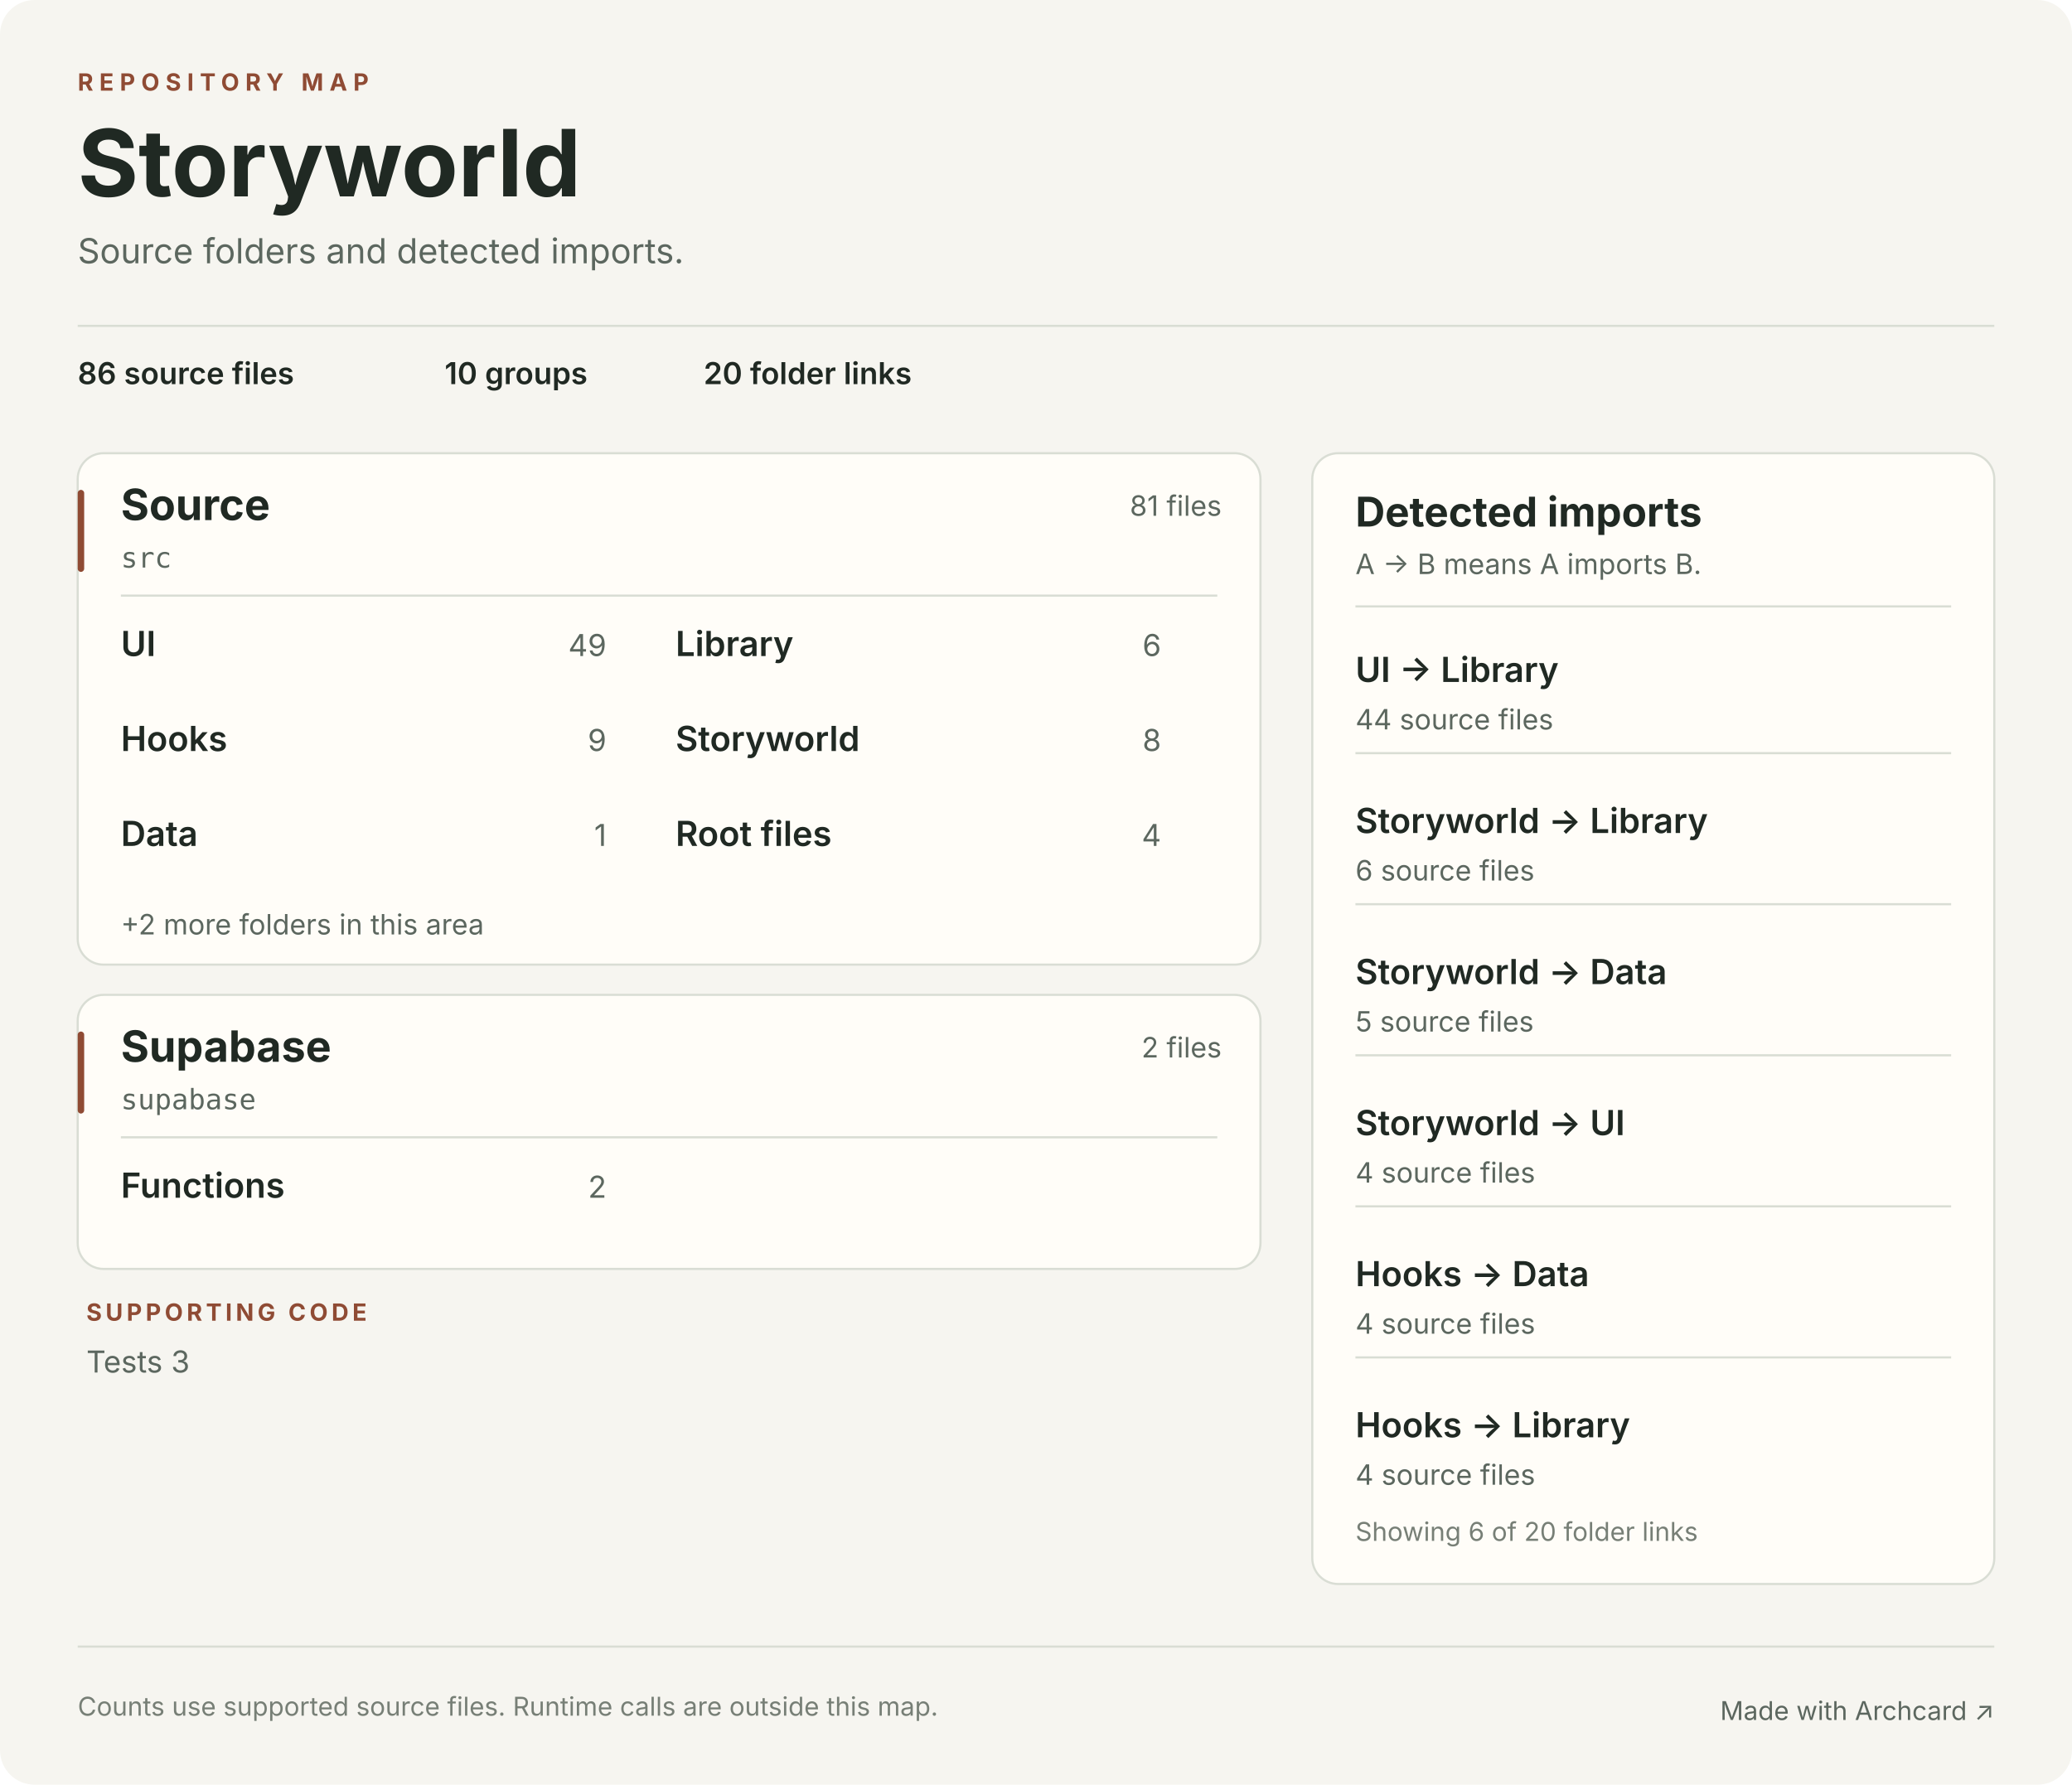
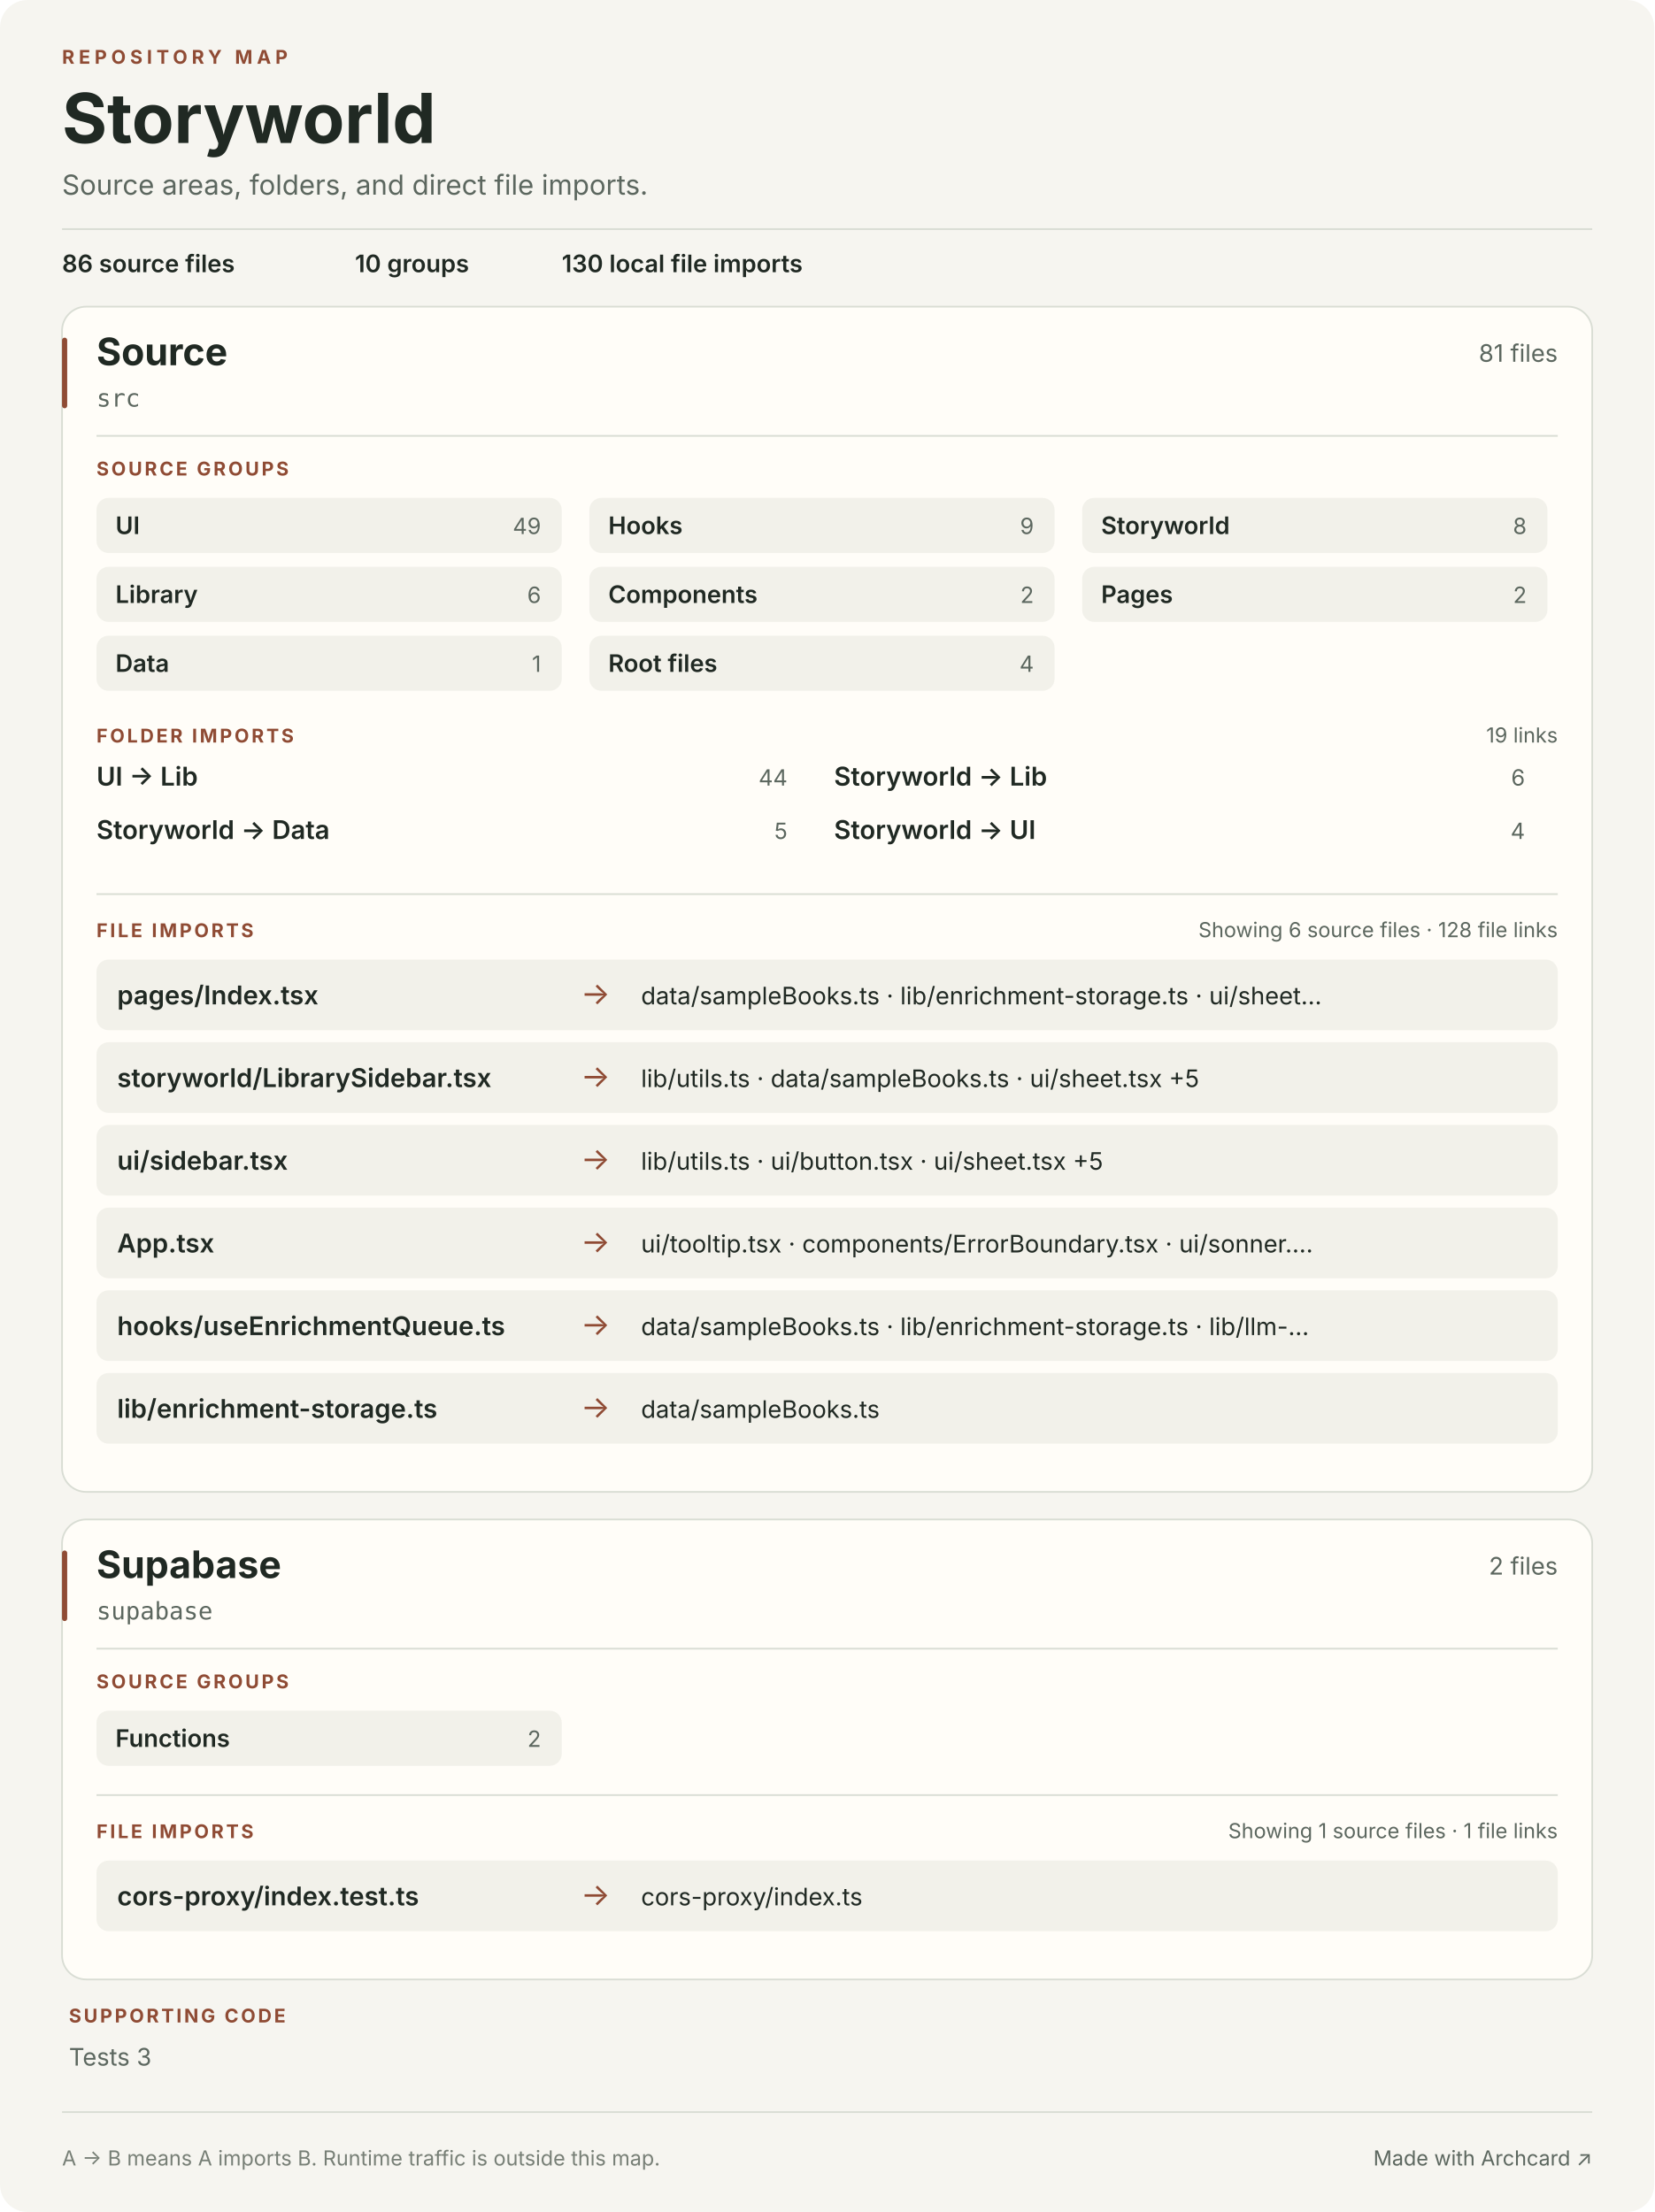
- <svg xmlns="http://www.w3.org/2000/svg" viewBox="0 0 960 827" width="960" height="827" role="img" aria-labelledby="title description">
-   <rect width="960" height="827" rx="16" fill="#F6F5F0" />
-   <text x="36" y="42" fill="#8F4B34" font-family="Inter, ui-sans-serif, system-ui, sans-serif" font-size="11" font-weight="700" letter-spacing="2.8">REPOSITORY MAP</text>
-   <text x="36" y="91" fill="#202923" font-family="Inter, ui-sans-serif, system-ui, sans-serif" font-size="43" font-weight="700">Storyworld</text>
-   <text x="36" y="122" fill="#5C675F" font-family="Inter, ui-sans-serif, system-ui, sans-serif" font-size="16">Source folders and detected imports.</text>
-   <line x1="36" y1="151" x2="924" y2="151" stroke="#D9DDD4" />
-   <text x="36" y="178" fill="#202923" font-family="Inter, ui-sans-serif, system-ui, sans-serif" font-size="14" font-weight="600">86 source files</text>
-   <text x="206" y="178" fill="#202923" font-family="Inter, ui-sans-serif, system-ui, sans-serif" font-size="14" font-weight="600">10 groups</text>
-   <text x="326" y="178" fill="#202923" font-family="Inter, ui-sans-serif, system-ui, sans-serif" font-size="14" font-weight="600">20 folder links</text>
-   <rect x="36" y="210" width="548" height="237" rx="12" fill="#FFFDF8" stroke="#D9DDD4" />
-   <rect x="36" y="227" width="3" height="38" rx="1.5" fill="#8F4B34" />
-   <text x="56" y="241" fill="#202923" font-family="Inter, ui-sans-serif, system-ui, sans-serif" font-size="20" font-weight="650">Source</text>
-   <text x="566" y="239" fill="#5C675F" font-family="Inter, ui-sans-serif, system-ui, sans-serif" font-size="13" text-anchor="end">81 files</text>
-   <text x="56" y="263" fill="#5C675F" font-family="ui-monospace, SFMono-Regular, Menlo, monospace" font-size="13">src</text>
-   <line x1="56" y1="276" x2="564" y2="276" stroke="#D9DDD4" />
-   <text x="56" y="304" fill="#202923" font-family="Inter, ui-sans-serif, system-ui, sans-serif" font-size="16" font-weight="600">UI</text>
-   <text x="281" y="304" fill="#5C675F" font-family="Inter, ui-sans-serif, system-ui, sans-serif" font-size="14" text-anchor="end">49</text>
-   <text x="313" y="304" fill="#202923" font-family="Inter, ui-sans-serif, system-ui, sans-serif" font-size="16" font-weight="600">Library</text>
-   <text x="538" y="304" fill="#5C675F" font-family="Inter, ui-sans-serif, system-ui, sans-serif" font-size="14" text-anchor="end">6</text>
-   <text x="56" y="348" fill="#202923" font-family="Inter, ui-sans-serif, system-ui, sans-serif" font-size="16" font-weight="600">Hooks</text>
-   <text x="281" y="348" fill="#5C675F" font-family="Inter, ui-sans-serif, system-ui, sans-serif" font-size="14" text-anchor="end">9</text>
-   <text x="313" y="348" fill="#202923" font-family="Inter, ui-sans-serif, system-ui, sans-serif" font-size="16" font-weight="600">Storyworld</text>
-   <text x="538" y="348" fill="#5C675F" font-family="Inter, ui-sans-serif, system-ui, sans-serif" font-size="14" text-anchor="end">8</text>
-   <text x="56" y="392" fill="#202923" font-family="Inter, ui-sans-serif, system-ui, sans-serif" font-size="16" font-weight="600">Data</text>
-   <text x="281" y="392" fill="#5C675F" font-family="Inter, ui-sans-serif, system-ui, sans-serif" font-size="14" text-anchor="end">1</text>
-   <text x="313" y="392" fill="#202923" font-family="Inter, ui-sans-serif, system-ui, sans-serif" font-size="16" font-weight="600">Root files</text>
-   <text x="538" y="392" fill="#5C675F" font-family="Inter, ui-sans-serif, system-ui, sans-serif" font-size="14" text-anchor="end">4</text>
-   <text x="56" y="433" fill="#5C675F" font-family="Inter, ui-sans-serif, system-ui, sans-serif" font-size="13">+2 more folders in this area</text>
-   <rect x="36" y="461" width="548" height="127" rx="12" fill="#FFFDF8" stroke="#D9DDD4" />
-   <rect x="36" y="478" width="3" height="38" rx="1.5" fill="#8F4B34" />
-   <text x="56" y="492" fill="#202923" font-family="Inter, ui-sans-serif, system-ui, sans-serif" font-size="20" font-weight="650">Supabase</text>
-   <text x="566" y="490" fill="#5C675F" font-family="Inter, ui-sans-serif, system-ui, sans-serif" font-size="13" text-anchor="end">2 files</text>
-   <text x="56" y="514" fill="#5C675F" font-family="ui-monospace, SFMono-Regular, Menlo, monospace" font-size="13">supabase</text>
-   <line x1="56" y1="527" x2="564" y2="527" stroke="#D9DDD4" />
-   <text x="56" y="555" fill="#202923" font-family="Inter, ui-sans-serif, system-ui, sans-serif" font-size="16" font-weight="600">Functions</text>
-   <text x="281" y="555" fill="#5C675F" font-family="Inter, ui-sans-serif, system-ui, sans-serif" font-size="14" text-anchor="end">2</text>
-   <text x="40" y="612" fill="#8F4B34" font-family="Inter, ui-sans-serif, system-ui, sans-serif" font-size="11" font-weight="700" letter-spacing="1.7">SUPPORTING CODE</text>
-   <text x="40" y="636" fill="#5C675F" font-family="Inter, ui-sans-serif, system-ui, sans-serif" font-size="14">Tests 3</text>
-   <rect x="608" y="210" width="316" height="524" rx="12" fill="#FFFDF8" stroke="#D9DDD4" />
-   <text x="628" y="244" fill="#202923" font-family="Inter, ui-sans-serif, system-ui, sans-serif" font-size="19" font-weight="650">Detected imports</text>
-   <text x="628" y="266" fill="#5C675F" font-family="Inter, ui-sans-serif, system-ui, sans-serif" font-size="13">A → B means A imports B.</text>
-   <line x1="628" y1="281" x2="904" y2="281" stroke="#D9DDD4" />
+ <svg xmlns="http://www.w3.org/2000/svg" viewBox="0 0 960 1284" width="960" height="1284" role="img" aria-labelledby="title description">
+   <rect width="960" height="1284" rx="16" fill="#F6F5F0" />
+   <text x="36" y="37" fill="#8F4B34" font-family="Inter, ui-sans-serif, system-ui, sans-serif" font-size="11" font-weight="700" letter-spacing="2.5">REPOSITORY MAP</text>
+   <text x="36" y="83" fill="#202923" font-family="Inter, ui-sans-serif, system-ui, sans-serif" font-size="40" font-weight="700">Storyworld</text>
+   <text x="36" y="113" fill="#5C675F" font-family="Inter, ui-sans-serif, system-ui, sans-serif" font-size="16">Source areas, folders, and direct file imports.</text>
+   <line x1="36" y1="133" x2="924" y2="133" stroke="#D9DDD4" />
+   <text x="36" y="158" fill="#202923" font-family="Inter, ui-sans-serif, system-ui, sans-serif" font-size="14" font-weight="600">86 source files</text>
+   <text x="206" y="158" fill="#202923" font-family="Inter, ui-sans-serif, system-ui, sans-serif" font-size="14" font-weight="600">10 groups</text>
+   <text x="326" y="158" fill="#202923" font-family="Inter, ui-sans-serif, system-ui, sans-serif" font-size="14" font-weight="600">130 local file imports</text>
+   <rect x="36" y="178" width="888" height="688" rx="14" fill="#FFFDF8" stroke="#D9DDD4" />
+   <rect x="36" y="196" width="3" height="41" rx="1.5" fill="#8F4B34" />
+   <text x="56" y="212" fill="#202923" font-family="Inter, ui-sans-serif, system-ui, sans-serif" font-size="22" font-weight="680">Source</text>
+   <text x="904" y="210" fill="#5C675F" font-family="Inter, ui-sans-serif, system-ui, sans-serif" font-size="14" text-anchor="end">81 files</text>
+   <text x="56" y="236" fill="#5C675F" font-family="ui-monospace, SFMono-Regular, Menlo, monospace" font-size="14">src</text>
+   <line x1="56" y1="253" x2="904" y2="253" stroke="#D9DDD4" />
+   <text x="56" y="276" fill="#8F4B34" font-family="Inter, ui-sans-serif, system-ui, sans-serif" font-size="11" font-weight="700" letter-spacing="1.4">SOURCE GROUPS</text>
+   <rect x="56" y="289" width="270" height="32" rx="7" fill="#F2F1EA" />
+   <text x="67" y="310" fill="#202923" font-family="Inter, ui-sans-serif, system-ui, sans-serif" font-size="14" font-weight="560">UI</text>
+   <text x="314" y="310" fill="#5C675F" font-family="Inter, ui-sans-serif, system-ui, sans-serif" font-size="13" text-anchor="end">49</text>
+   <rect x="342" y="289" width="270" height="32" rx="7" fill="#F2F1EA" />
+   <text x="353" y="310" fill="#202923" font-family="Inter, ui-sans-serif, system-ui, sans-serif" font-size="14" font-weight="560">Hooks</text>
+   <text x="600" y="310" fill="#5C675F" font-family="Inter, ui-sans-serif, system-ui, sans-serif" font-size="13" text-anchor="end">9</text>
+   <rect x="628" y="289" width="270" height="32" rx="7" fill="#F2F1EA" />
+   <text x="639" y="310" fill="#202923" font-family="Inter, ui-sans-serif, system-ui, sans-serif" font-size="14" font-weight="560">Storyworld</text>
+   <text x="886" y="310" fill="#5C675F" font-family="Inter, ui-sans-serif, system-ui, sans-serif" font-size="13" text-anchor="end">8</text>
+   <rect x="56" y="329" width="270" height="32" rx="7" fill="#F2F1EA" />
+   <text x="67" y="350" fill="#202923" font-family="Inter, ui-sans-serif, system-ui, sans-serif" font-size="14" font-weight="560">Library</text>
+   <text x="314" y="350" fill="#5C675F" font-family="Inter, ui-sans-serif, system-ui, sans-serif" font-size="13" text-anchor="end">6</text>
+   <rect x="342" y="329" width="270" height="32" rx="7" fill="#F2F1EA" />
+   <text x="353" y="350" fill="#202923" font-family="Inter, ui-sans-serif, system-ui, sans-serif" font-size="14" font-weight="560">Components</text>
+   <text x="600" y="350" fill="#5C675F" font-family="Inter, ui-sans-serif, system-ui, sans-serif" font-size="13" text-anchor="end">2</text>
+   <rect x="628" y="329" width="270" height="32" rx="7" fill="#F2F1EA" />
+   <text x="639" y="350" fill="#202923" font-family="Inter, ui-sans-serif, system-ui, sans-serif" font-size="14" font-weight="560">Pages</text>
+   <text x="886" y="350" fill="#5C675F" font-family="Inter, ui-sans-serif, system-ui, sans-serif" font-size="13" text-anchor="end">2</text>
+   <rect x="56" y="369" width="270" height="32" rx="7" fill="#F2F1EA" />
+   <text x="67" y="390" fill="#202923" font-family="Inter, ui-sans-serif, system-ui, sans-serif" font-size="14" font-weight="560">Data</text>
+   <text x="314" y="390" fill="#5C675F" font-family="Inter, ui-sans-serif, system-ui, sans-serif" font-size="13" text-anchor="end">1</text>
+   <rect x="342" y="369" width="270" height="32" rx="7" fill="#F2F1EA" />
+   <text x="353" y="390" fill="#202923" font-family="Inter, ui-sans-serif, system-ui, sans-serif" font-size="14" font-weight="560">Root files</text>
+   <text x="600" y="390" fill="#5C675F" font-family="Inter, ui-sans-serif, system-ui, sans-serif" font-size="13" text-anchor="end">4</text>
+   <text x="56" y="431" fill="#8F4B34" font-family="Inter, ui-sans-serif, system-ui, sans-serif" font-size="11" font-weight="700" letter-spacing="1.4">FOLDER IMPORTS</text>
+   <text x="904" y="431" fill="#5C675F" font-family="Inter, ui-sans-serif, system-ui, sans-serif" font-size="12" text-anchor="end">19 links</text>
+   <text x="56" y="456" fill="#202923" font-family="Inter, ui-sans-serif, system-ui, sans-serif" font-size="15" font-weight="580">UI  →  Lib</text>
+   <text x="457" y="456" fill="#5C675F" font-family="Inter, ui-sans-serif, system-ui, sans-serif" font-size="13" text-anchor="end">44</text>
+   <text x="484" y="456" fill="#202923" font-family="Inter, ui-sans-serif, system-ui, sans-serif" font-size="15" font-weight="580">Storyworld  →  Lib</text>
+   <text x="885" y="456" fill="#5C675F" font-family="Inter, ui-sans-serif, system-ui, sans-serif" font-size="13" text-anchor="end">6</text>
+   <text x="56" y="487" fill="#202923" font-family="Inter, ui-sans-serif, system-ui, sans-serif" font-size="15" font-weight="580">Storyworld  →  Data</text>
+   <text x="457" y="487" fill="#5C675F" font-family="Inter, ui-sans-serif, system-ui, sans-serif" font-size="13" text-anchor="end">5</text>
+   <text x="484" y="487" fill="#202923" font-family="Inter, ui-sans-serif, system-ui, sans-serif" font-size="15" font-weight="580">Storyworld  →  UI</text>
+   <text x="885" y="487" fill="#5C675F" font-family="Inter, ui-sans-serif, system-ui, sans-serif" font-size="13" text-anchor="end">4</text>
+   <line x1="56" y1="519" x2="904" y2="519" stroke="#D9DDD4" />
+   <text x="56" y="544" fill="#8F4B34" font-family="Inter, ui-sans-serif, system-ui, sans-serif" font-size="11" font-weight="700" letter-spacing="1.4">FILE IMPORTS</text>
+   <text x="904" y="544" fill="#5C675F" font-family="Inter, ui-sans-serif, system-ui, sans-serif" font-size="12" text-anchor="end">Showing 6 source files · 128 file links</text>
+   <rect x="56" y="557" width="848" height="41" rx="7" fill="#F2F1EA" />
  <g>
-     <text x="628" y="316" fill="#202923" font-family="Inter, ui-sans-serif, system-ui, sans-serif" font-size="16" font-weight="600">UI  →  Library</text>
-     <text x="628" y="338" fill="#5C675F" font-family="Inter, ui-sans-serif, system-ui, sans-serif" font-size="13">44 source files</text>
+     <text x="68" y="583" fill="#202923" font-family="Inter, ui-sans-serif, system-ui, sans-serif" font-size="15" font-weight="620">pages/Index.tsx</text>
+     <text x="337" y="583" fill="#8F4B34" font-family="Inter, ui-sans-serif, system-ui, sans-serif" font-size="18">→</text>
+     <text x="372" y="583" fill="#202923" font-family="Inter, ui-sans-serif, system-ui, sans-serif" font-size="14">data/sampleBooks.ts  ·  lib/enrichment-storage.ts  ·  ui/sheet…</text>
  </g>
-   <line x1="628" y1="349" x2="904" y2="349" stroke="#D9DDD4" />
+   <rect x="56" y="605" width="848" height="41" rx="7" fill="#F2F1EA" />
  <g>
-     <text x="628" y="386" fill="#202923" font-family="Inter, ui-sans-serif, system-ui, sans-serif" font-size="16" font-weight="600">Storyworld  →  Library</text>
-     <text x="628" y="408" fill="#5C675F" font-family="Inter, ui-sans-serif, system-ui, sans-serif" font-size="13">6 source files</text>
+     <text x="68" y="631" fill="#202923" font-family="Inter, ui-sans-serif, system-ui, sans-serif" font-size="15" font-weight="620">storyworld/LibrarySidebar.tsx</text>
+     <text x="337" y="631" fill="#8F4B34" font-family="Inter, ui-sans-serif, system-ui, sans-serif" font-size="18">→</text>
+     <text x="372" y="631" fill="#202923" font-family="Inter, ui-sans-serif, system-ui, sans-serif" font-size="14">lib/utils.ts  ·  data/sampleBooks.ts  ·  ui/sheet.tsx  +5</text>
  </g>
-   <line x1="628" y1="419" x2="904" y2="419" stroke="#D9DDD4" />
+   <rect x="56" y="653" width="848" height="41" rx="7" fill="#F2F1EA" />
  <g>
-     <text x="628" y="456" fill="#202923" font-family="Inter, ui-sans-serif, system-ui, sans-serif" font-size="16" font-weight="600">Storyworld  →  Data</text>
-     <text x="628" y="478" fill="#5C675F" font-family="Inter, ui-sans-serif, system-ui, sans-serif" font-size="13">5 source files</text>
+     <text x="68" y="679" fill="#202923" font-family="Inter, ui-sans-serif, system-ui, sans-serif" font-size="15" font-weight="620">ui/sidebar.tsx</text>
+     <text x="337" y="679" fill="#8F4B34" font-family="Inter, ui-sans-serif, system-ui, sans-serif" font-size="18">→</text>
+     <text x="372" y="679" fill="#202923" font-family="Inter, ui-sans-serif, system-ui, sans-serif" font-size="14">lib/utils.ts  ·  ui/button.tsx  ·  ui/sheet.tsx  +5</text>
  </g>
-   <line x1="628" y1="489" x2="904" y2="489" stroke="#D9DDD4" />
+   <rect x="56" y="701" width="848" height="41" rx="7" fill="#F2F1EA" />
  <g>
-     <text x="628" y="526" fill="#202923" font-family="Inter, ui-sans-serif, system-ui, sans-serif" font-size="16" font-weight="600">Storyworld  →  UI</text>
-     <text x="628" y="548" fill="#5C675F" font-family="Inter, ui-sans-serif, system-ui, sans-serif" font-size="13">4 source files</text>
+     <text x="68" y="727" fill="#202923" font-family="Inter, ui-sans-serif, system-ui, sans-serif" font-size="15" font-weight="620">App.tsx</text>
+     <text x="337" y="727" fill="#8F4B34" font-family="Inter, ui-sans-serif, system-ui, sans-serif" font-size="18">→</text>
+     <text x="372" y="727" fill="#202923" font-family="Inter, ui-sans-serif, system-ui, sans-serif" font-size="14">ui/tooltip.tsx  ·  components/ErrorBoundary.tsx  ·  ui/sonner.…</text>
  </g>
-   <line x1="628" y1="559" x2="904" y2="559" stroke="#D9DDD4" />
+   <rect x="56" y="749" width="848" height="41" rx="7" fill="#F2F1EA" />
  <g>
-     <text x="628" y="596" fill="#202923" font-family="Inter, ui-sans-serif, system-ui, sans-serif" font-size="16" font-weight="600">Hooks  →  Data</text>
-     <text x="628" y="618" fill="#5C675F" font-family="Inter, ui-sans-serif, system-ui, sans-serif" font-size="13">4 source files</text>
+     <text x="68" y="775" fill="#202923" font-family="Inter, ui-sans-serif, system-ui, sans-serif" font-size="15" font-weight="620">hooks/useEnrichmentQueue.ts</text>
+     <text x="337" y="775" fill="#8F4B34" font-family="Inter, ui-sans-serif, system-ui, sans-serif" font-size="18">→</text>
+     <text x="372" y="775" fill="#202923" font-family="Inter, ui-sans-serif, system-ui, sans-serif" font-size="14">data/sampleBooks.ts  ·  lib/enrichment-storage.ts  ·  lib/llm-…</text>
  </g>
-   <line x1="628" y1="629" x2="904" y2="629" stroke="#D9DDD4" />
+   <rect x="56" y="797" width="848" height="41" rx="7" fill="#F2F1EA" />
  <g>
-     <text x="628" y="666" fill="#202923" font-family="Inter, ui-sans-serif, system-ui, sans-serif" font-size="16" font-weight="600">Hooks  →  Library</text>
-     <text x="628" y="688" fill="#5C675F" font-family="Inter, ui-sans-serif, system-ui, sans-serif" font-size="13">4 source files</text>
+     <text x="68" y="823" fill="#202923" font-family="Inter, ui-sans-serif, system-ui, sans-serif" font-size="15" font-weight="620">lib/enrichment-storage.ts</text>
+     <text x="337" y="823" fill="#8F4B34" font-family="Inter, ui-sans-serif, system-ui, sans-serif" font-size="18">→</text>
+     <text x="372" y="823" fill="#202923" font-family="Inter, ui-sans-serif, system-ui, sans-serif" font-size="14">data/sampleBooks.ts</text>
  </g>
-   <text x="628" y="714" fill="#777F76" font-family="Inter, ui-sans-serif, system-ui, sans-serif" font-size="12">Showing 6 of 20 folder links</text>
-   <line x1="36" y1="763" x2="924" y2="763" stroke="#D9DDD4" />
-   <text x="36" y="795" fill="#777F76" font-family="Inter, ui-sans-serif, system-ui, sans-serif" font-size="12">Counts use supported source files. Runtime calls are outside this map.</text>
+   <rect x="36" y="882" width="888" height="267" rx="14" fill="#FFFDF8" stroke="#D9DDD4" />
+   <rect x="36" y="900" width="3" height="41" rx="1.5" fill="#8F4B34" />
+   <text x="56" y="916" fill="#202923" font-family="Inter, ui-sans-serif, system-ui, sans-serif" font-size="22" font-weight="680">Supabase</text>
+   <text x="904" y="914" fill="#5C675F" font-family="Inter, ui-sans-serif, system-ui, sans-serif" font-size="14" text-anchor="end">2 files</text>
+   <text x="56" y="940" fill="#5C675F" font-family="ui-monospace, SFMono-Regular, Menlo, monospace" font-size="14">supabase</text>
+   <line x1="56" y1="957" x2="904" y2="957" stroke="#D9DDD4" />
+   <text x="56" y="980" fill="#8F4B34" font-family="Inter, ui-sans-serif, system-ui, sans-serif" font-size="11" font-weight="700" letter-spacing="1.4">SOURCE GROUPS</text>
+   <rect x="56" y="993" width="270" height="32" rx="7" fill="#F2F1EA" />
+   <text x="67" y="1014" fill="#202923" font-family="Inter, ui-sans-serif, system-ui, sans-serif" font-size="14" font-weight="560">Functions</text>
+   <text x="314" y="1014" fill="#5C675F" font-family="Inter, ui-sans-serif, system-ui, sans-serif" font-size="13" text-anchor="end">2</text>
+   <line x1="56" y1="1042" x2="904" y2="1042" stroke="#D9DDD4" />
+   <text x="56" y="1067" fill="#8F4B34" font-family="Inter, ui-sans-serif, system-ui, sans-serif" font-size="11" font-weight="700" letter-spacing="1.4">FILE IMPORTS</text>
+   <text x="904" y="1067" fill="#5C675F" font-family="Inter, ui-sans-serif, system-ui, sans-serif" font-size="12" text-anchor="end">Showing 1 source files · 1 file links</text>
+   <rect x="56" y="1080" width="848" height="41" rx="7" fill="#F2F1EA" />
+   <g>
+     <text x="68" y="1106" fill="#202923" font-family="Inter, ui-sans-serif, system-ui, sans-serif" font-size="15" font-weight="620">cors-proxy/index.test.ts</text>
+     <text x="337" y="1106" fill="#8F4B34" font-family="Inter, ui-sans-serif, system-ui, sans-serif" font-size="18">→</text>
+     <text x="372" y="1106" fill="#202923" font-family="Inter, ui-sans-serif, system-ui, sans-serif" font-size="14">cors-proxy/index.ts</text>
+   </g>
+   <text x="40" y="1174" fill="#8F4B34" font-family="Inter, ui-sans-serif, system-ui, sans-serif" font-size="11" font-weight="700" letter-spacing="1.4">SUPPORTING CODE</text>
+   <text x="40" y="1199" fill="#5C675F" font-family="Inter, ui-sans-serif, system-ui, sans-serif" font-size="14">Tests 3</text>
+   <line x1="36" y1="1226" x2="924" y2="1226" stroke="#D9DDD4" />
+   <text x="36" y="1257" fill="#777F76" font-family="Inter, ui-sans-serif, system-ui, sans-serif" font-size="12">A → B means A imports B. Runtime traffic is outside this map.</text>
  <a href="https://github.com/skipauthenticate/archcard" target="_blank">
-     <text x="924" y="797" fill="#5C675F" font-family="Inter, ui-sans-serif, system-ui, sans-serif" font-size="12" text-anchor="end">Made with Archcard ↗</text>
+     <text x="924" y="1257" fill="#5C675F" font-family="Inter, ui-sans-serif, system-ui, sans-serif" font-size="12" text-anchor="end">Made with Archcard ↗</text>
  </a>
</svg>
